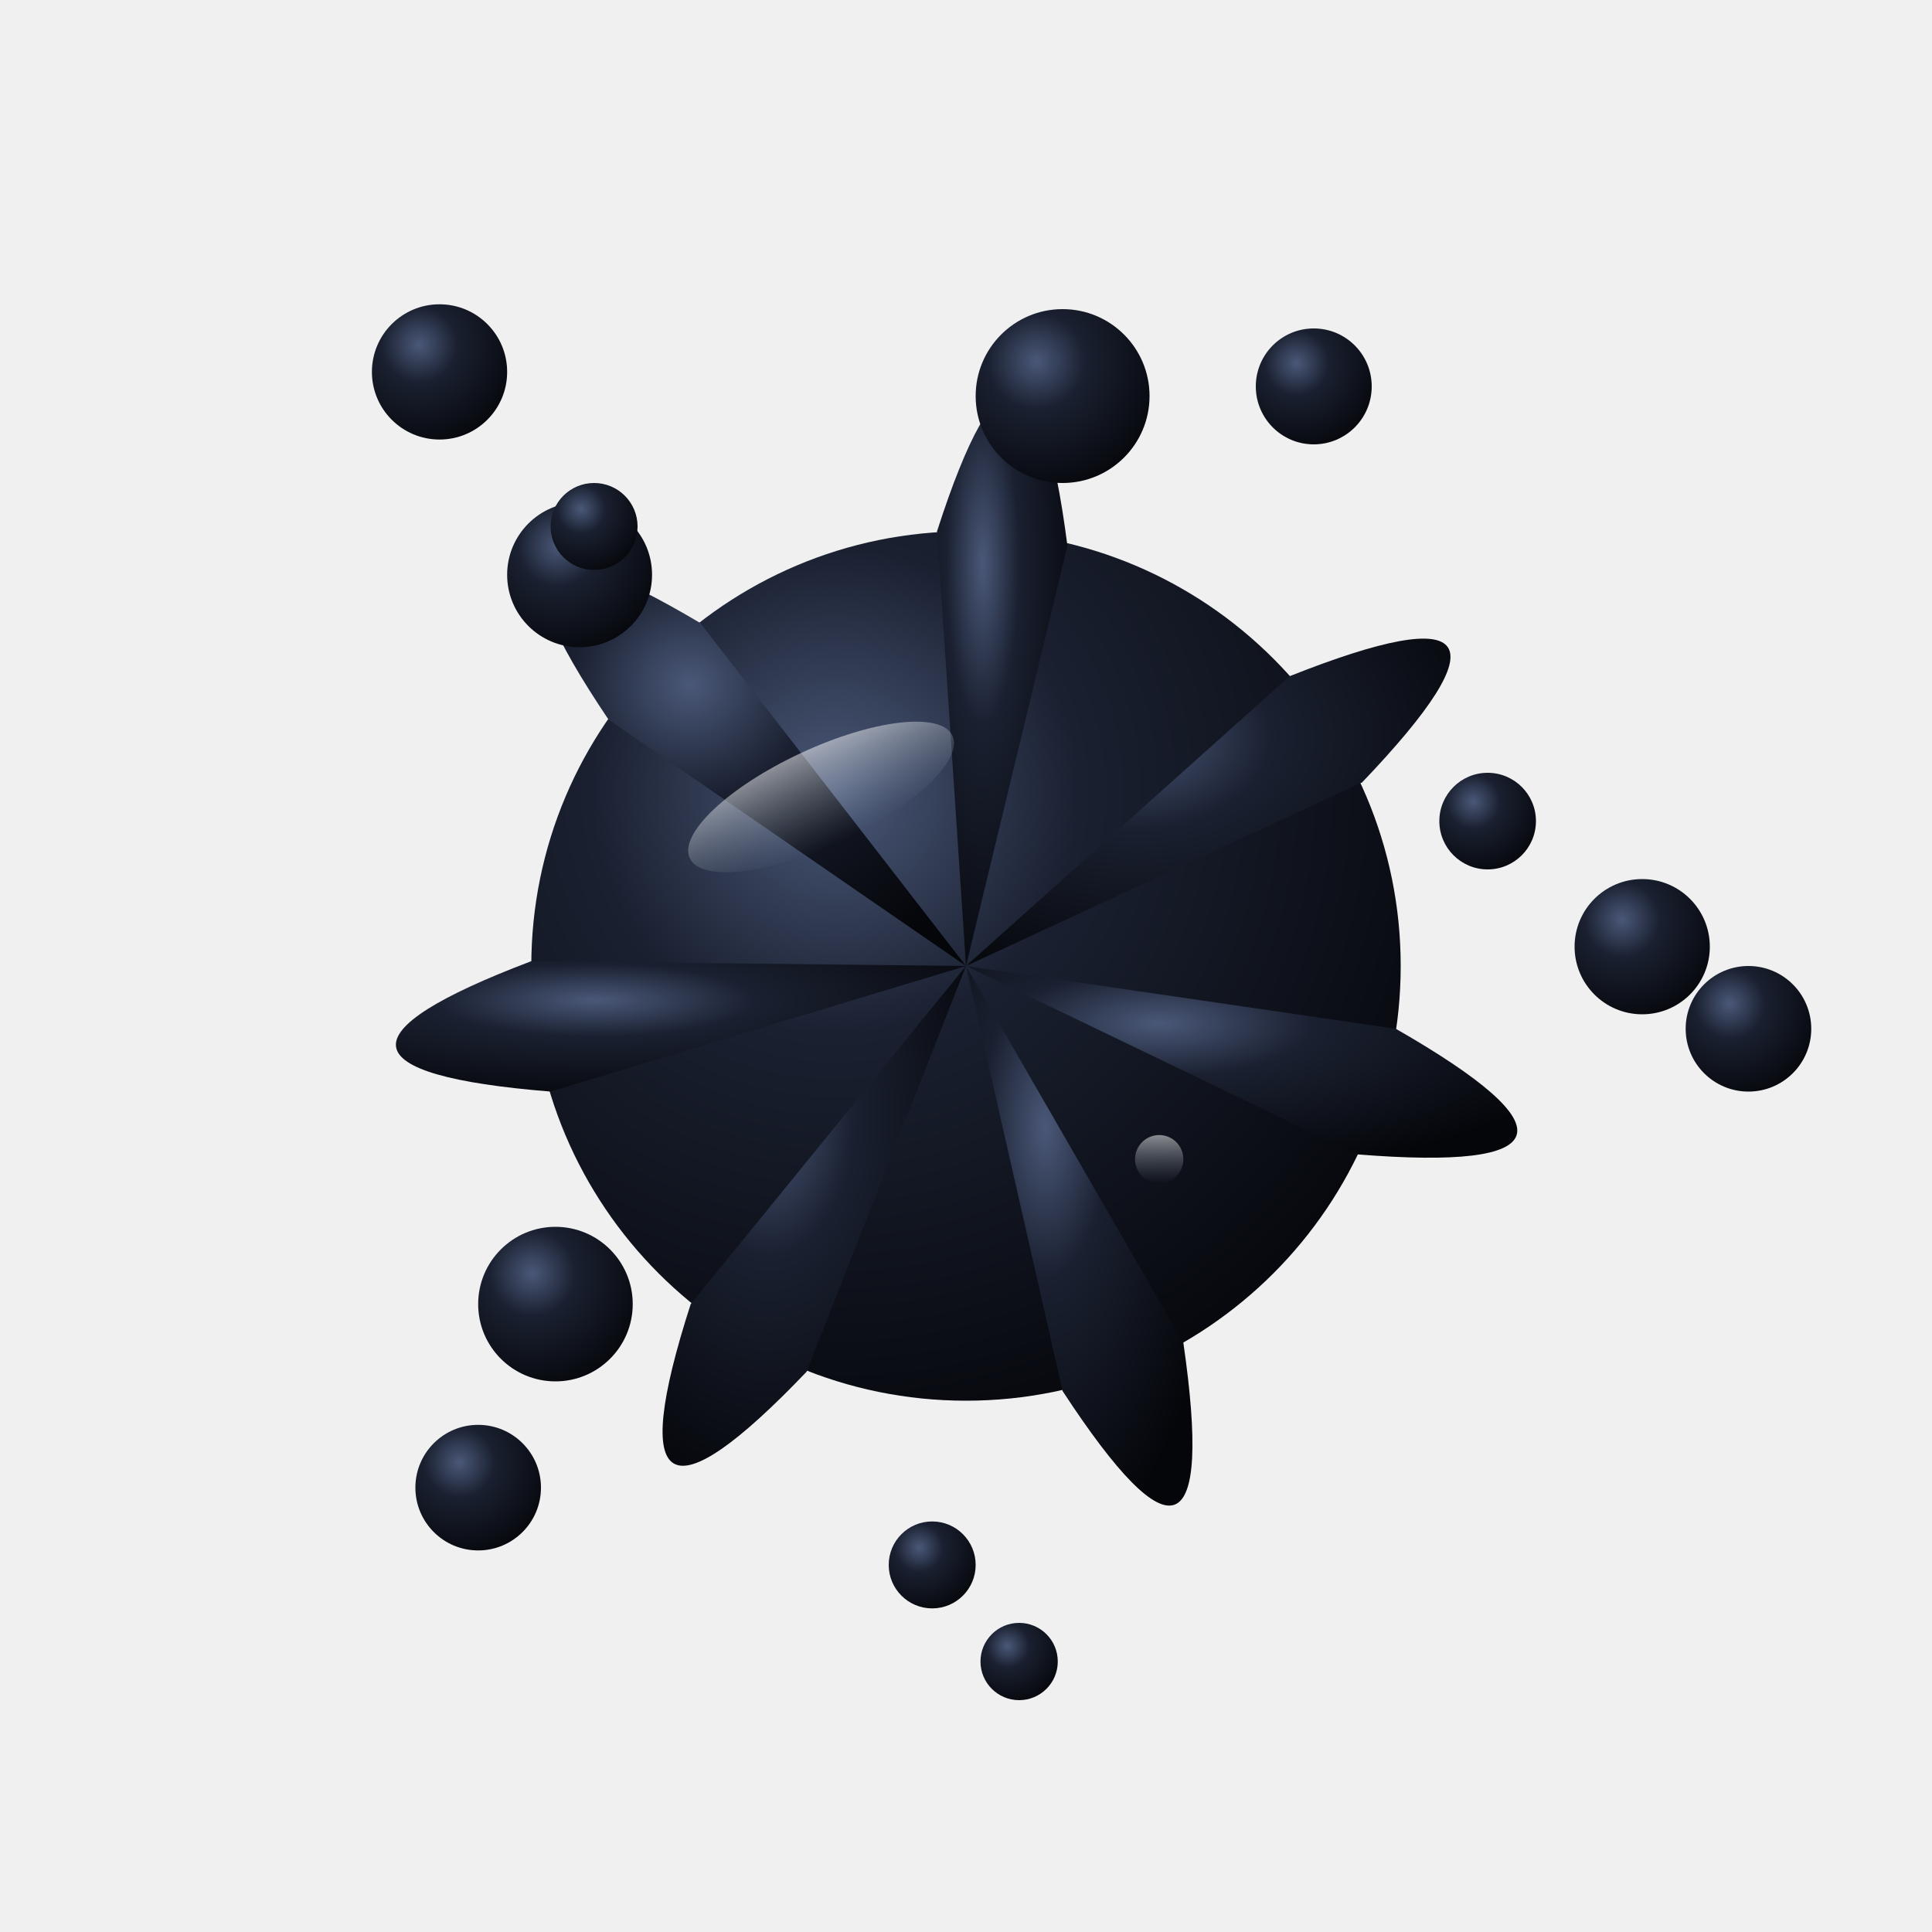
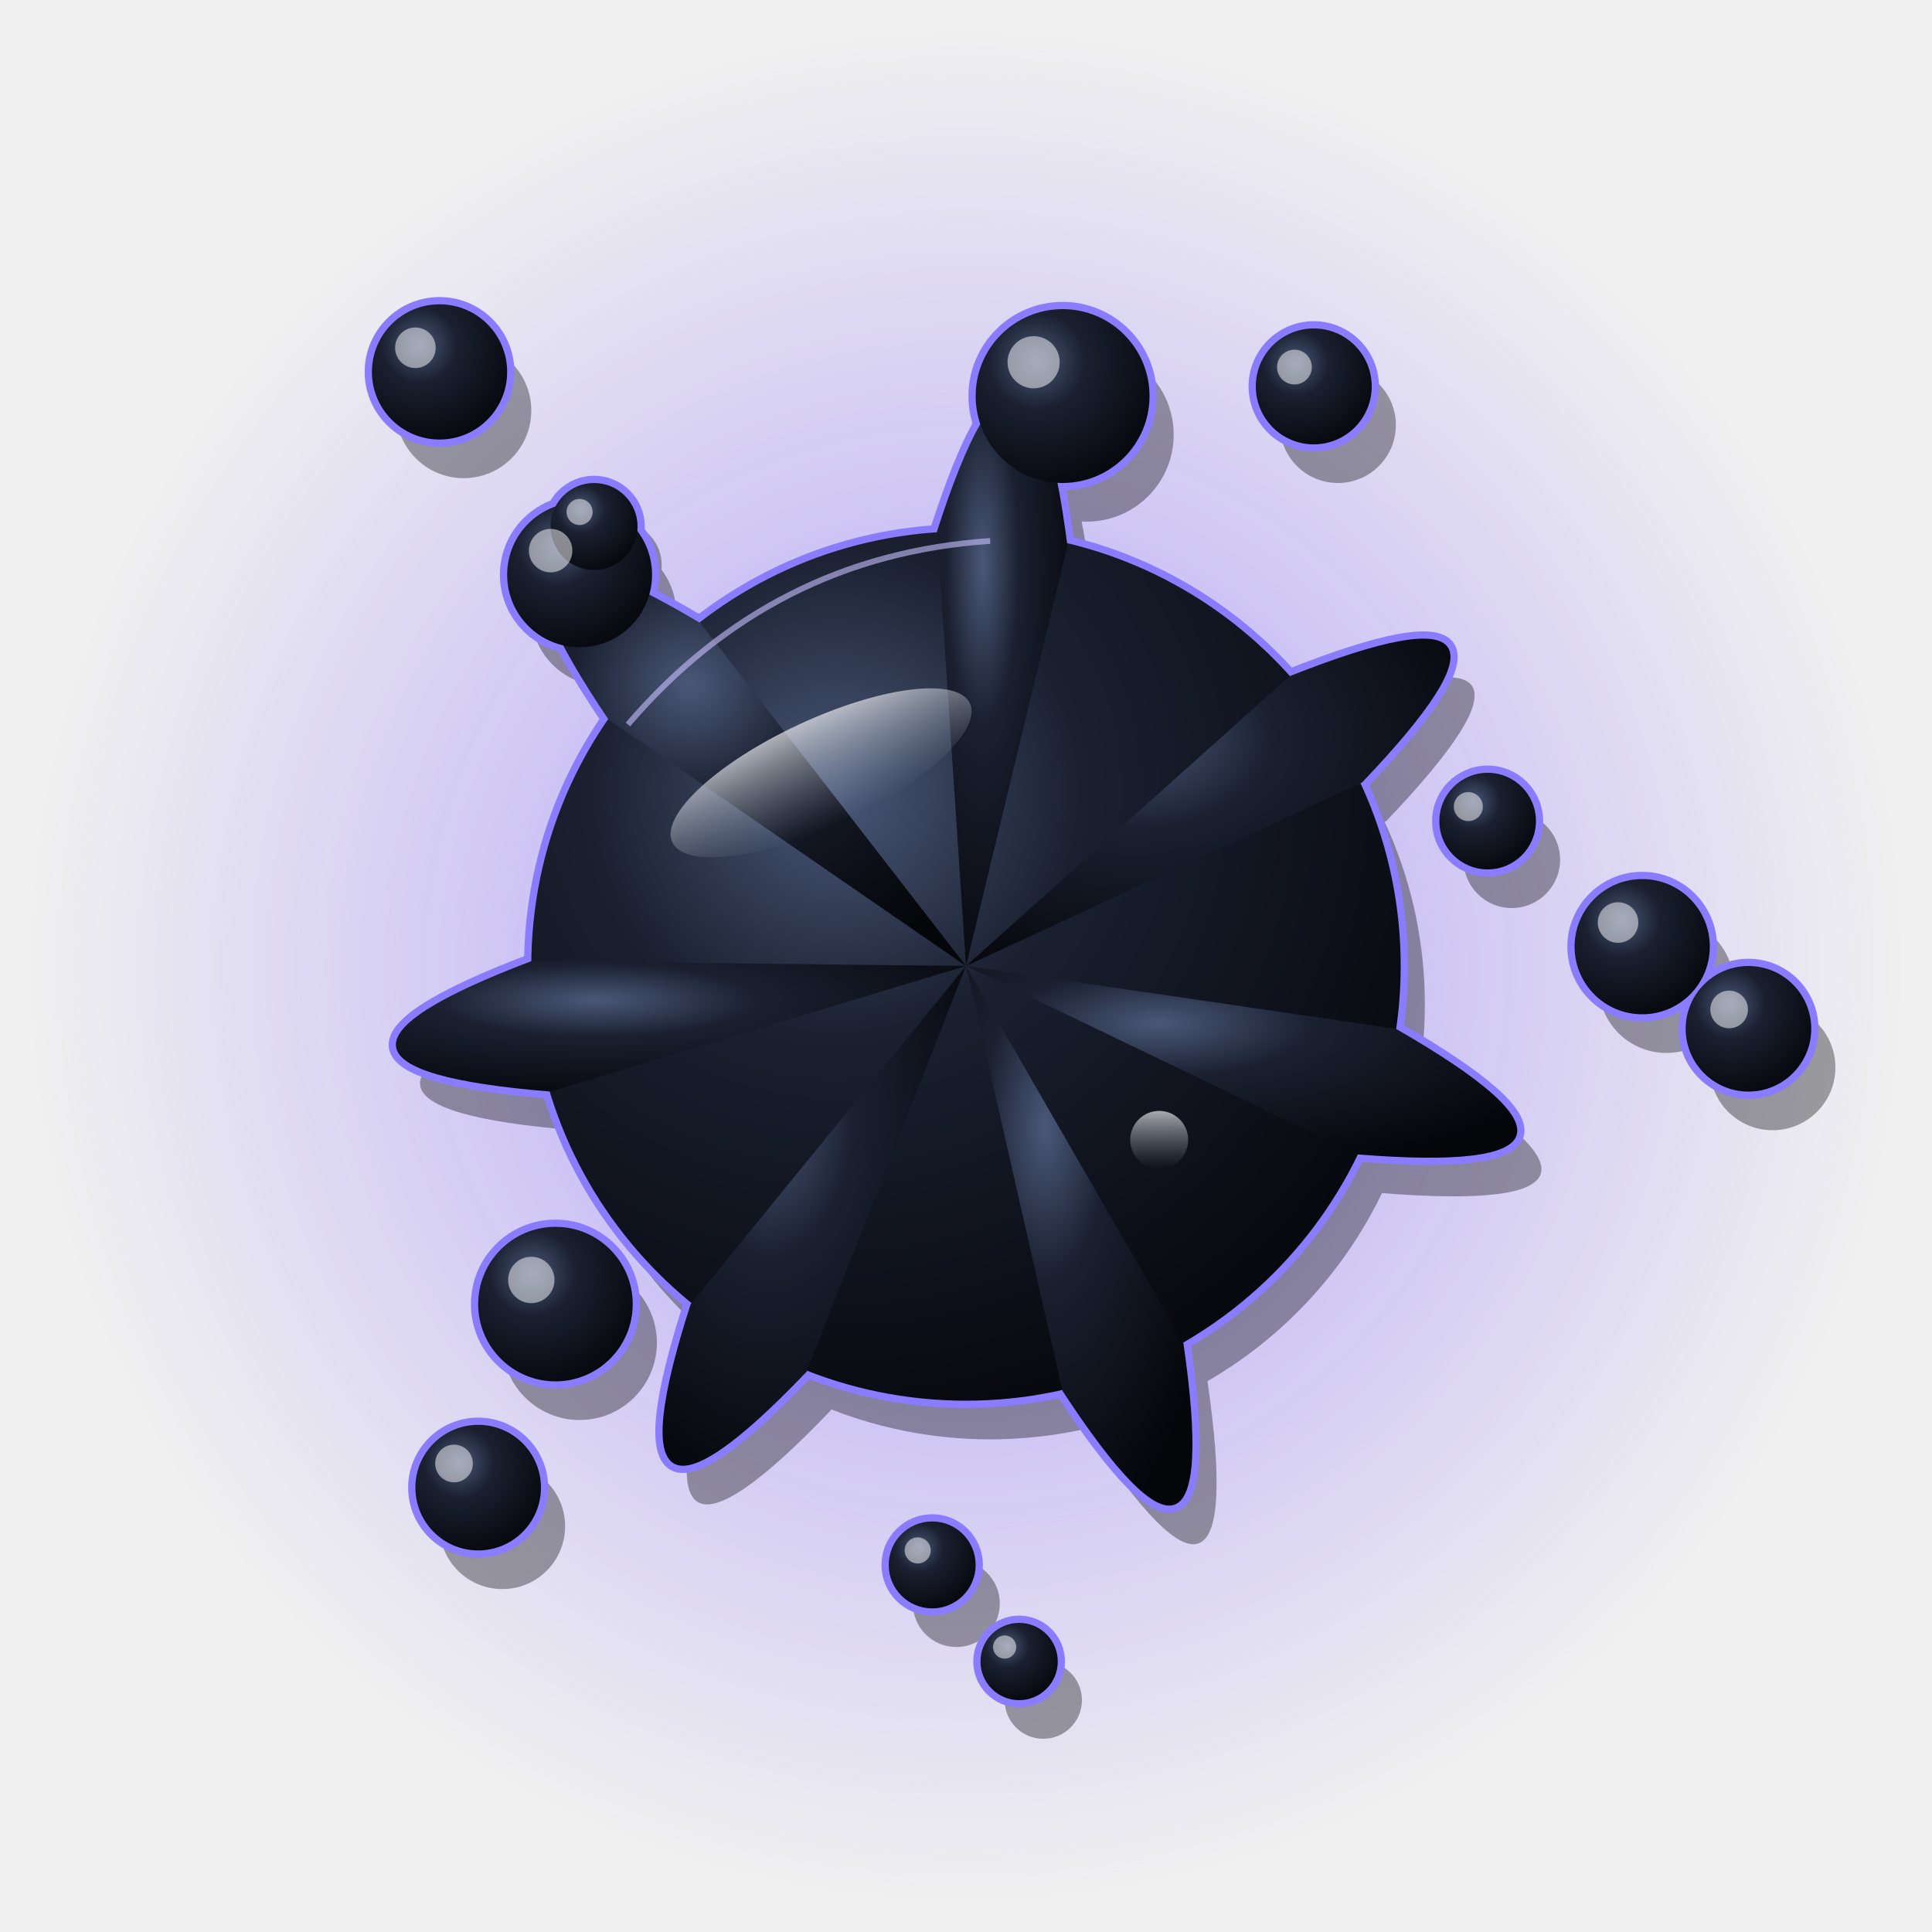
<svg xmlns="http://www.w3.org/2000/svg" viewBox="0 0 400 400">
  <defs>
    <radialGradient id="g" cx=".35" cy=".3" r=".8">
      <stop offset="0" stop-color="#4a5878" />
      <stop offset=".35" stop-color="#1a2030" />
      <stop offset="1" stop-color="#05060a" />
    </radialGradient>
    <linearGradient id="sh" x1="0" y1="0" x2="0" y2="1">
      <stop offset="0" stop-color="#fff" stop-opacity=".85" />
      <stop offset="1" stop-color="#9ab" stop-opacity="0" />
    </linearGradient>
    <radialGradient id="eye" cx=".4" cy=".35" r=".8">
      <stop offset="0" stop-color="#fff" />
-       <stop offset=".7" stop-color="#e4ecf4" />
      <stop offset="1" stop-color="#9aa8ba" />
    </radialGradient>
-     <linearGradient id="mo" x1="0" y1="0" x2="0" y2="1">
-       <stop offset="0" stop-color="#3a0f1e" />
-       <stop offset="1" stop-color="#7a2440" />
+     <radialGradient id="gw" cx=".5" cy=".5" r=".5">
+       <stop offset="0" stop-color="#cfe6ff" stop-opacity=".9" />
+       <stop offset="1" stop-color="#cfe6ff" stop-opacity="0" />
+     </radialGradient>
+     <linearGradient id="gold" x1="0" y1="0" x2="1" y2="1">
+       <stop offset="0" stop-color="#fff2b0" />
+       <stop offset=".3" stop-color="#e8b830" />
+       <stop offset=".7" stop-color="#9a6a10" />
+       <stop offset="1" stop-color="#5a3a05" />
    </linearGradient>
-     <linearGradient id="rim" x1="1" y1="0" x2="0" y2="1">
-       <stop offset="0" stop-color="#b4a6ff" />
-       <stop offset=".45" stop-color="#6a7cff" stop-opacity=".7" />
-       <stop offset="1" stop-color="#4a5cff" stop-opacity="0" />
+     <linearGradient id="red" x1="0" y1="0" x2="1" y2="1">
+       <stop offset="0" stop-color="#ff7a6a" />
+       <stop offset=".4" stop-color="#c41a26" />
+       <stop offset="1" stop-color="#4a0408" />
    </linearGradient>
-     <radialGradient id="sd" cx=".5" cy=".5" r=".5">
-       <stop offset="0" stop-color="#000" stop-opacity=".45" />
-       <stop offset="1" stop-color="#000" stop-opacity="0" />
+     <radialGradient id="glo" cx=".5" cy=".5" r=".5">
+       <stop offset="0" stop-color="#cfe6ff" stop-opacity=".7" />
+       <stop offset="1" stop-color="#cfe6ff" stop-opacity="0" />
    </radialGradient>
+     <radialGradient id="pg" cx=".5" cy=".5" r=".5">
+       <stop offset="0" stop-color="#7a5cff" stop-opacity=".55" />
+       <stop offset="1" stop-color="#7a5cff" stop-opacity="0" />
+     </radialGradient>
+     <linearGradient id="ws" x1="0" y1="0" x2="1" y2="0">
+       <stop offset="0" stop-color="#fff" stop-opacity="0" />
+       <stop offset=".35" stop-color="#dde8f6" />
+       <stop offset="1" stop-color="#fff" />
+     </linearGradient>
  </defs>
-   <circle cx="200" cy="200" r="90" fill="url(#g)" />
-   <path fill="url(#g)" d="M200 200 L289 213 Q343 244 281 239Z" />
-   <path fill="url(#g)" d="M200 200 L245 278 Q254 340 220 288Z" />
-   <path fill="url(#g)" d="M200 200 L167 284 Q124 329 143 270Z" />
-   <path fill="url(#g)" d="M200 200 L114 226 Q52 221 110 199Z" />
-   <path fill="url(#g)" d="M200 200 L126 149 Q91 97 145 129Z" />
-   <path fill="url(#g)" d="M200 200 L194 110 Q213 51 221 113Z" />
-   <path fill="url(#g)" d="M200 200 L267 140 Q325 117 282 162Z" />
-   <circle cx="211" cy="344" r="8" fill="url(#g)" />
-   <circle cx="99" cy="308" r="13" fill="url(#g)" />
-   <circle cx="120" cy="119" r="15" fill="url(#g)" />
-   <circle cx="362" cy="213" r="13" fill="url(#g)" />
-   <circle cx="193" cy="324" r="9" fill="url(#g)" />
-   <circle cx="340" cy="196" r="14" fill="url(#g)" />
-   <circle cx="272" cy="80" r="12" fill="url(#g)" />
-   <circle cx="123" cy="109" r="9" fill="url(#g)" />
-   <circle cx="91" cy="77" r="14" fill="url(#g)" />
-   <circle cx="115" cy="270" r="16" fill="url(#g)" />
-   <circle cx="220" cy="82" r="18" fill="url(#g)" />
-   <circle cx="308" cy="170" r="10" fill="url(#g)" />
-   <g fill="url(#sh)" opacity=".6">
-     <ellipse cx="170" cy="165" rx="30" ry="10" transform="rotate(-25 170 165)" />
-     <circle cx="240" cy="240" r="5" />
+   <circle cx="200" cy="200" r="195" fill="url(#pg)" />
+   <g fill="#000" opacity=".35" transform="translate(5 8)">
+     <circle cx="200" cy="200" r="90" />
+     <path d="M200 200 L289 213 Q343 244 281 239Z" />
+     <path d="M200 200 L245 278 Q254 340 220 288Z" />
+     <path d="M200 200 L167 284 Q124 329 143 270Z" />
+     <path d="M200 200 L114 226 Q52 221 110 199Z" />
+     <path d="M200 200 L126 149 Q91 97 145 129Z" />
+     <path d="M200 200 L194 110 Q213 51 221 113Z" />
+     <path d="M200 200 L267 140 Q325 117 282 162Z" />
+     <circle cx="211" cy="344" r="8" />
+     <circle cx="99" cy="308" r="13" />
+     <circle cx="120" cy="119" r="15" />
+     <circle cx="362" cy="213" r="13" />
+     <circle cx="193" cy="324" r="9" />
+     <circle cx="340" cy="196" r="14" />
+     <circle cx="272" cy="80" r="12" />
+     <circle cx="123" cy="109" r="9" />
+     <circle cx="91" cy="77" r="14" />
+     <circle cx="115" cy="270" r="16" />
+     <circle cx="220" cy="82" r="18" />
+     <circle cx="308" cy="170" r="10" />
+   </g>
+   <g fill="url(#g)" stroke="#8a7cff" stroke-width="3">
+     <circle cx="200" cy="200" r="90" />
+     <path d="M200 200 L289 213 Q343 244 281 239Z" />
+     <path d="M200 200 L245 278 Q254 340 220 288Z" />
+     <path d="M200 200 L167 284 Q124 329 143 270Z" />
+     <path d="M200 200 L114 226 Q52 221 110 199Z" />
+     <path d="M200 200 L126 149 Q91 97 145 129Z" />
+     <path d="M200 200 L194 110 Q213 51 221 113Z" />
+     <path d="M200 200 L267 140 Q325 117 282 162Z" />
+     <circle cx="211" cy="344" r="8" />
+     <circle cx="99" cy="308" r="13" />
+     <circle cx="120" cy="119" r="15" />
+     <circle cx="362" cy="213" r="13" />
+     <circle cx="193" cy="324" r="9" />
+     <circle cx="340" cy="196" r="14" />
+     <circle cx="272" cy="80" r="12" />
+     <circle cx="123" cy="109" r="9" />
+     <circle cx="91" cy="77" r="14" />
+     <circle cx="115" cy="270" r="16" />
+     <circle cx="220" cy="82" r="18" />
+     <circle cx="308" cy="170" r="10" />
+   </g>
+   <g fill="url(#g)">
+     <circle cx="200" cy="200" r="90" />
+     <path d="M200 200 L289 213 Q343 244 281 239Z" />
+     <path d="M200 200 L245 278 Q254 340 220 288Z" />
+     <path d="M200 200 L167 284 Q124 329 143 270Z" />
+     <path d="M200 200 L114 226 Q52 221 110 199Z" />
+     <path d="M200 200 L126 149 Q91 97 145 129Z" />
+     <path d="M200 200 L194 110 Q213 51 221 113Z" />
+     <path d="M200 200 L267 140 Q325 117 282 162Z" />
+     <circle cx="211" cy="344" r="8" />
+     <circle cx="99" cy="308" r="13" />
+     <circle cx="120" cy="119" r="15" />
+     <circle cx="362" cy="213" r="13" />
+     <circle cx="193" cy="324" r="9" />
+     <circle cx="340" cy="196" r="14" />
+     <circle cx="272" cy="80" r="12" />
+     <circle cx="123" cy="109" r="9" />
+     <circle cx="91" cy="77" r="14" />
+     <circle cx="115" cy="270" r="16" />
+     <circle cx="220" cy="82" r="18" />
+     <circle cx="308" cy="170" r="10" />
+   </g>
+   <g fill="none" stroke="#c8c0ff" stroke-width="1.2" opacity=".6">
+     <path d="M130 150 Q160 115 205 112" />
+   </g>
+   <g fill="url(#sh)" opacity=".75">
+     <ellipse cx="170" cy="160" rx="34" ry="11" transform="rotate(-25 170 160)" />
+     <circle cx="240" cy="236" r="6" />
+   </g>
+   <g fill="#fff" opacity=".5">
+     <circle cx="208" cy="341" r="2.4" />
+     <circle cx="94" cy="303" r="3.9" />
+     <circle cx="114" cy="114" r="4.5" />
+     <circle cx="358" cy="209" r="3.9" />
+     <circle cx="190" cy="321" r="2.7" />
+     <circle cx="335" cy="191" r="4.2" />
+     <circle cx="268" cy="76" r="3.6" />
+     <circle cx="120" cy="106" r="2.7" />
+     <circle cx="86" cy="72" r="4.2" />
+     <circle cx="110" cy="265" r="4.8" />
+     <circle cx="214" cy="75" r="5.4" />
+     <circle cx="304" cy="167" r="3.0" />
  </g>
</svg>
